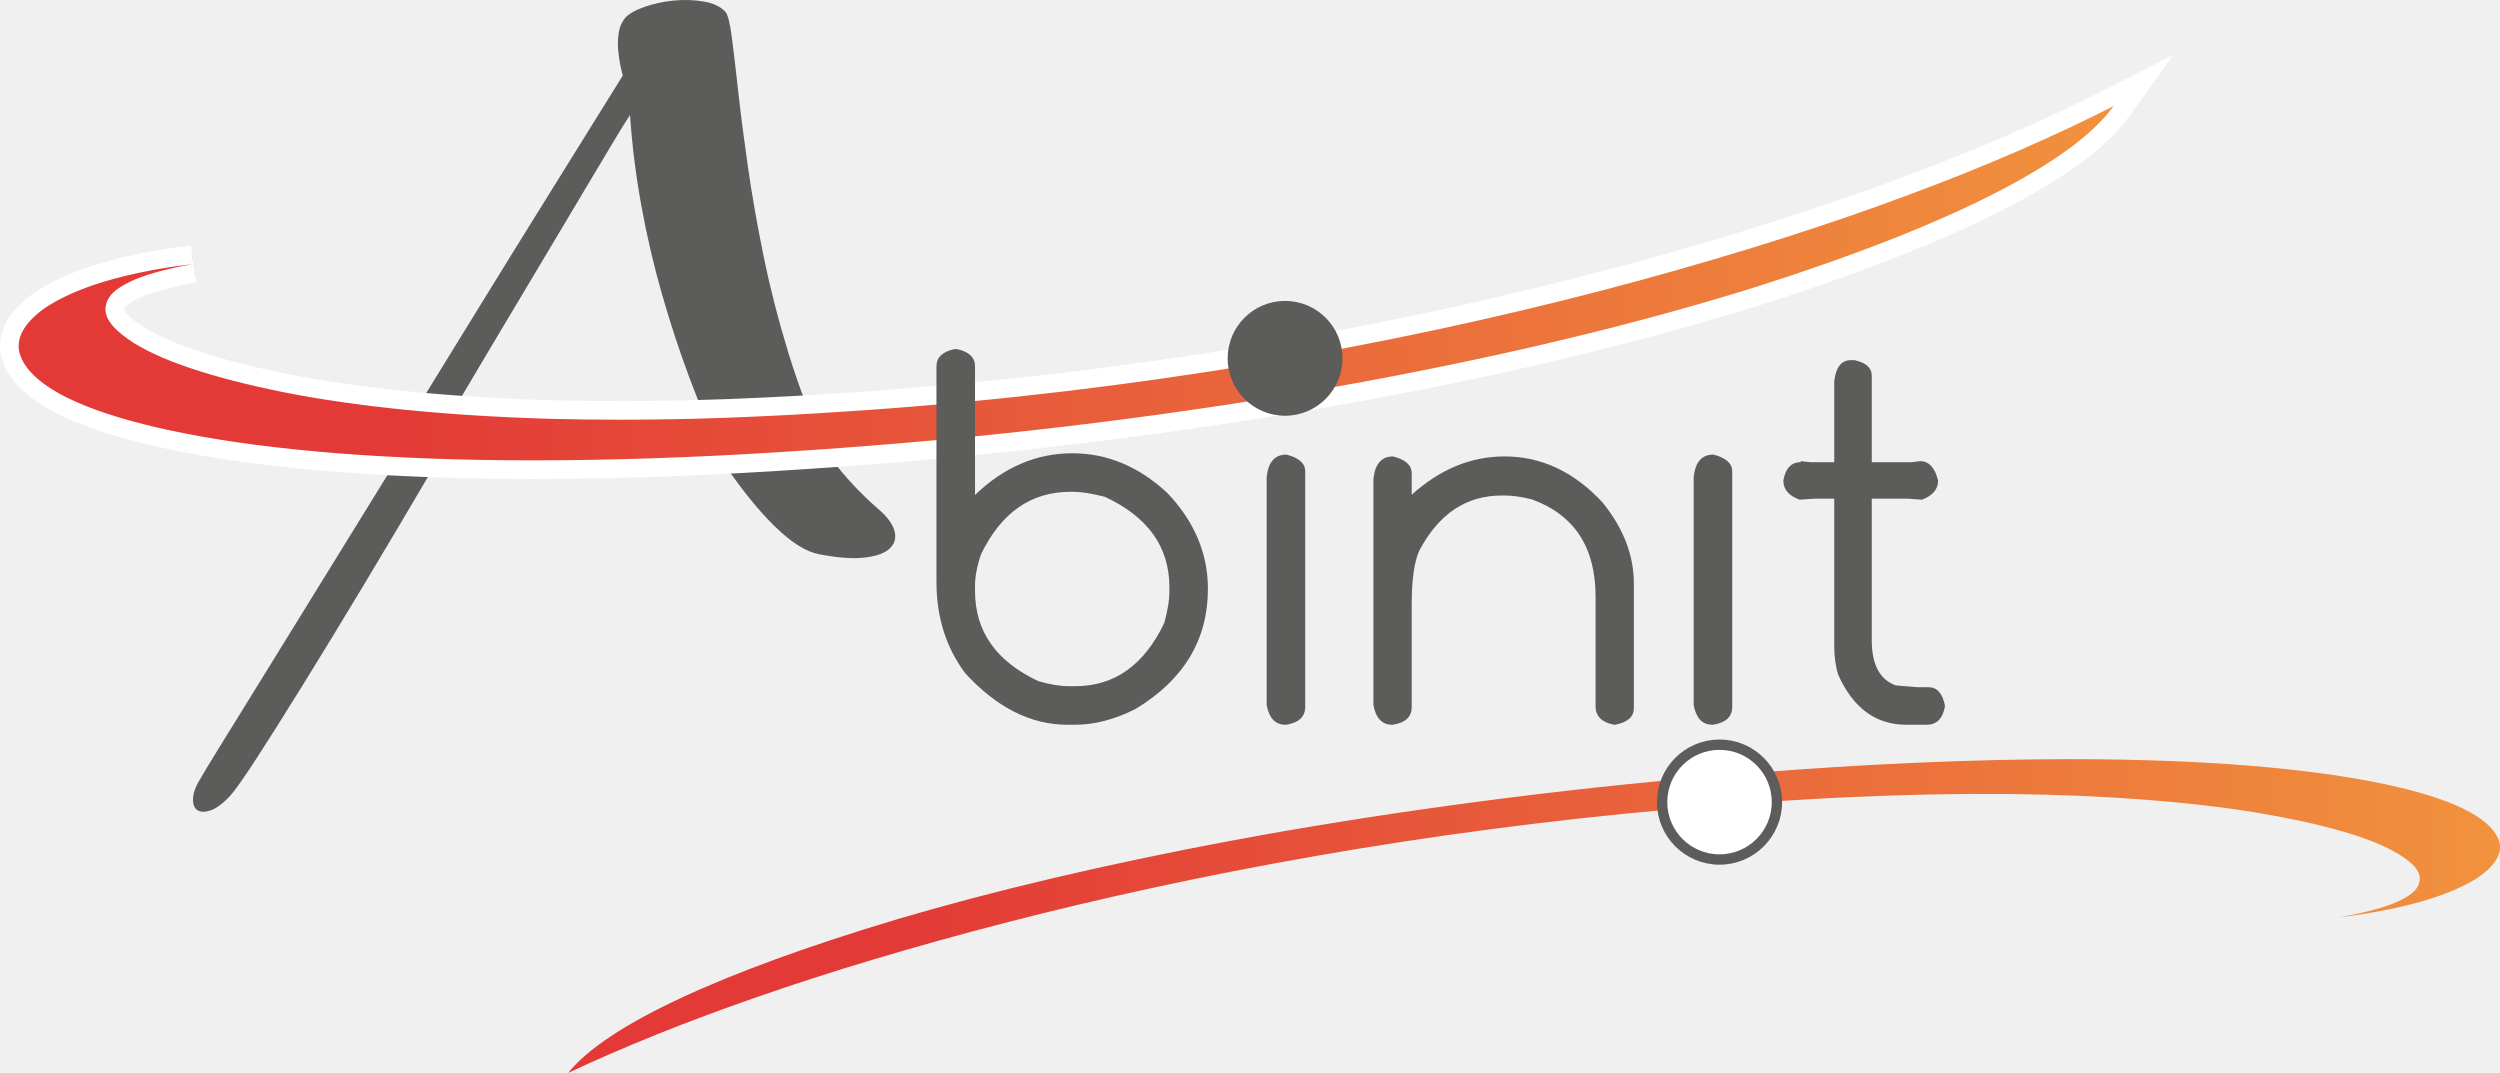
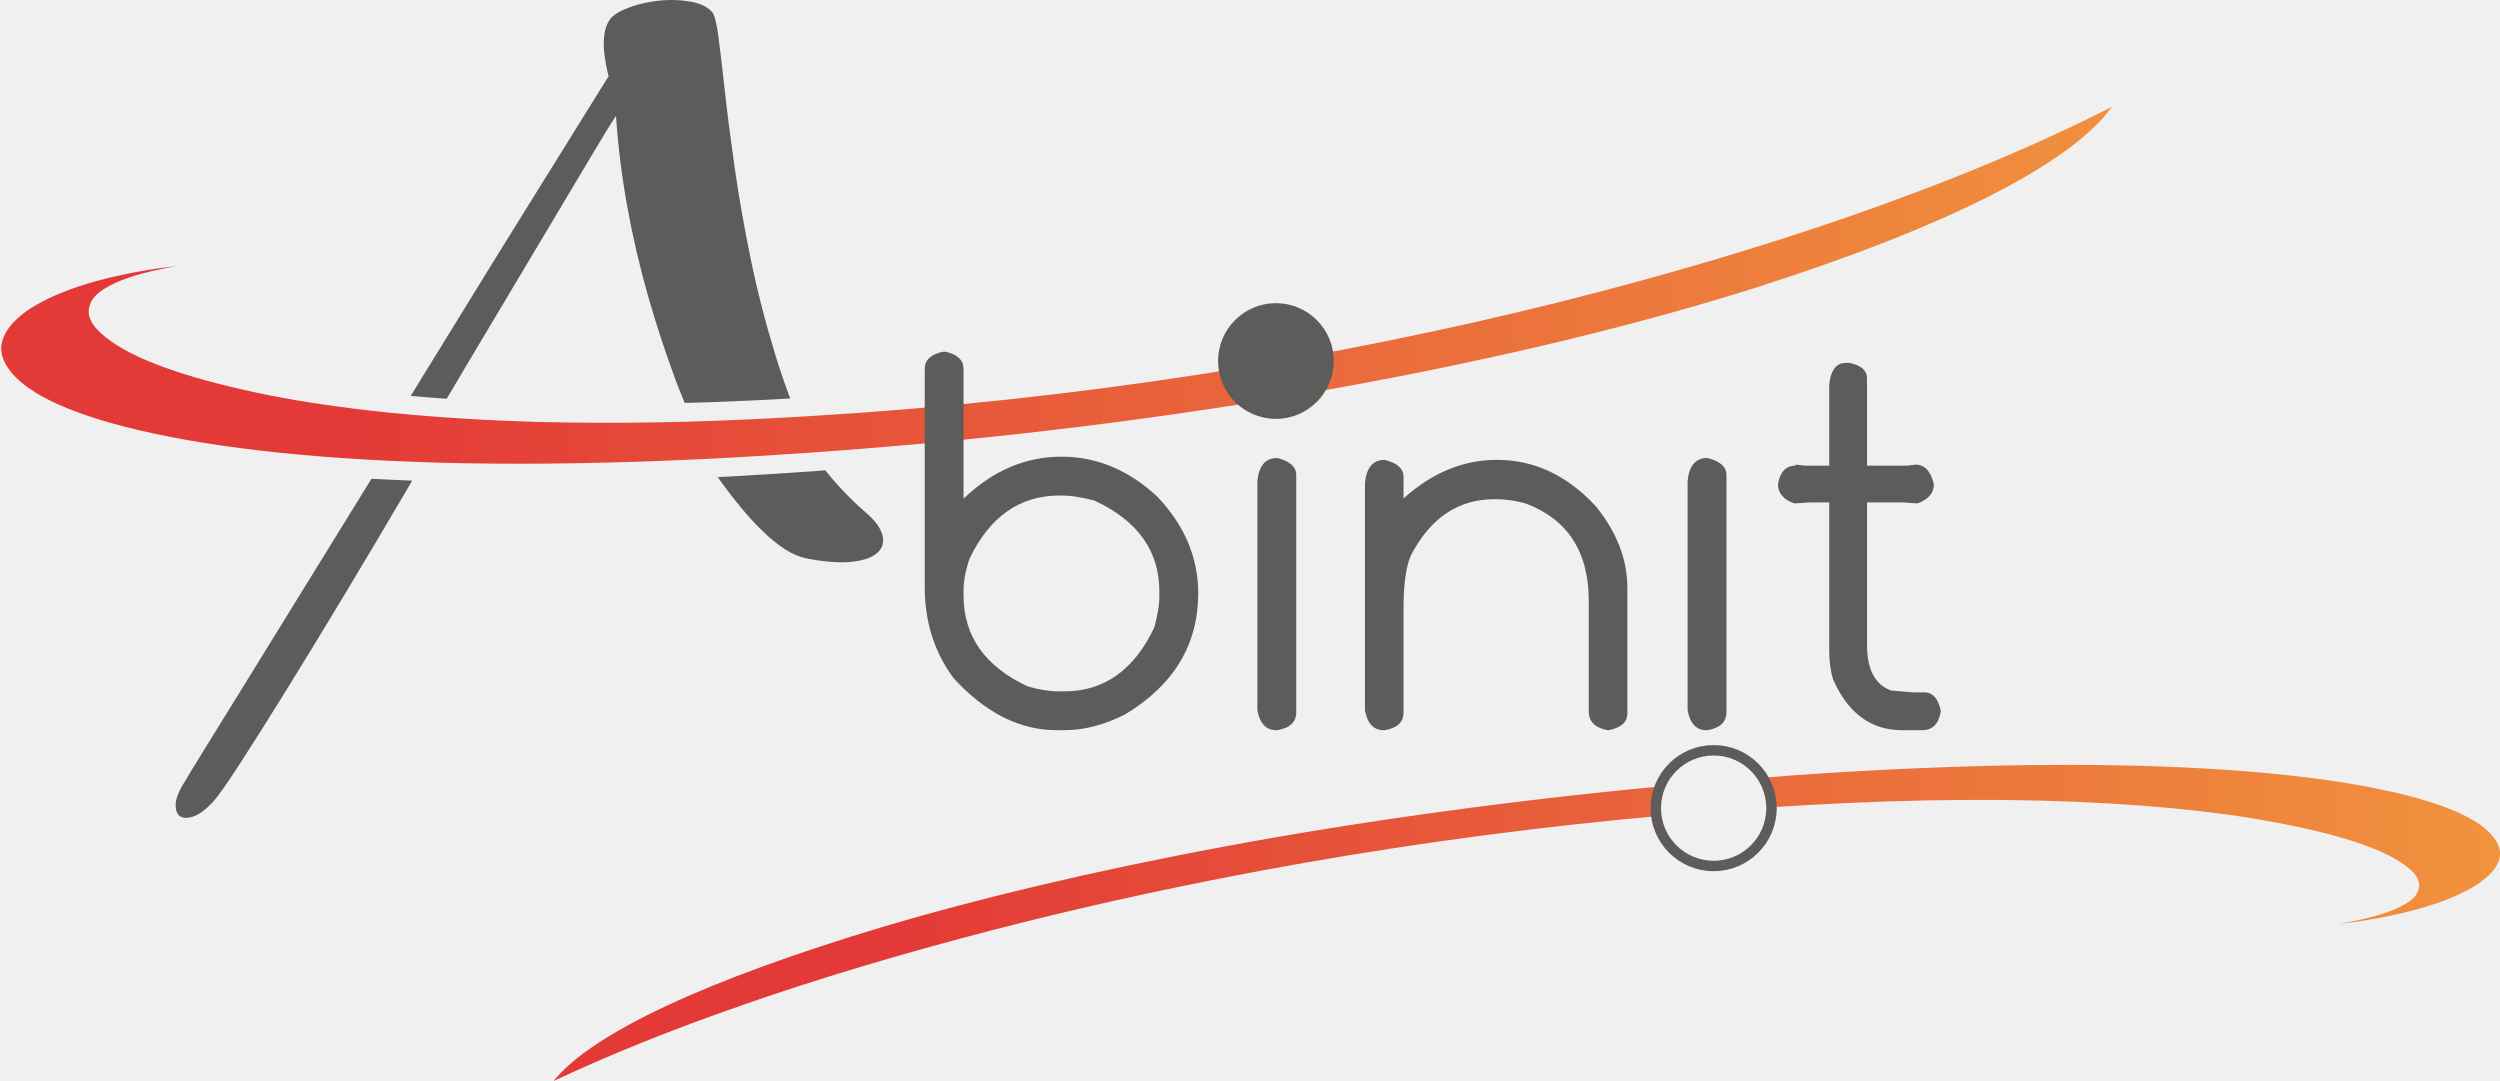
- <svg xmlns="http://www.w3.org/2000/svg" id="svg2" version="1.1" width="302.094" height="129.646" xml:space="preserve">
+ <svg xmlns="http://www.w3.org/2000/svg" id="svg2" version="1.1" width="299.84" height="129.645" xml:space="preserve">
  <defs id="defs6">
    <clipPath clipPathUnits="userSpaceOnUse" id="clipPath16">
      <path d="m 361.261,399.102 c -1.861,-0.081 -3.496,-0.166 -5.614,-0.286 v 0 l -2.447,-0.15 -2.862,-0.191 c -3.761,-0.262 -7.473,-0.558 -11.278,-0.904 v 0 c -15.212,-1.367 -30.658,-3.527 -43.576,-5.94 v 0 c -13.014,-2.419 -23.79,-5.046 -32.578,-7.639 v 0 c -17.37,-5.194 -28.241,-10.35 -31.852,-14.866 v 0 c 5.26,2.461 11.249,4.909 18.3,7.345 v 0 c 6.961,2.432 14.99,4.846 23.951,7.165 v 0 c 8.957,2.315 19.034,4.538 29.987,6.453 v 0 c 10.938,1.919 22.739,3.485 34.438,4.518 v 0 c 2.91,0.26 5.878,0.491 8.704,0.683 v 0 l 2.063,0.137 2.441,0.146 c 1.111,0.062 2.697,0.152 3.993,0.21 v 0 c 5.444,0.251 10.59,0.343 15.394,0.302 v 0 c 9.54,-0.106 17.617,-0.758 23.907,-1.791 v 0 c 6.226,-1.044 11.171,-2.393 13.841,-4.059 v 0 c 1.323,-0.832 2.241,-1.73 1.912,-2.745 v 0 c -0.126,-0.503 -0.542,-1.036 -1.662,-1.602 v 0 c -1.049,-0.559 -2.92,-1.177 -6.084,-1.716 v 0 c 3.485,0.388 6.664,1.099 8.761,1.762 v 0 c 2.117,0.674 3.474,1.335 4.508,1.969 v 0 c 1.89,1.258 2.478,2.422 2.249,3.488 v 0 c -0.571,2.123 -3.831,3.961 -9.847,5.37 v 0 c -5.988,1.405 -14.724,2.423 -26.707,2.648 v 0 c -1.583,0.031 -3.223,0.047 -4.916,0.047 v 0 c -4.671,0 -9.732,-0.119 -15.026,-0.354" id="path18" />
    </clipPath>
    <linearGradient x1="0" y1="0" x2="1" y2="0" gradientUnits="userSpaceOnUse" gradientTransform="matrix(-186.7495,0,0,186.7495,417.804,384.2909)" spreadMethod="pad" id="linearGradient24">
      <stop style="stop-opacity:1;stop-color:#f1923d" offset="0" id="stop26" />
      <stop style="stop-opacity:1;stop-color:#e9643b" offset="0.432" id="stop28" />
      <stop style="stop-opacity:1;stop-color:#e9643b" offset="0.432" id="stop30" />
      <stop style="stop-opacity:1;stop-color:#e33a37" offset="0.828" id="stop32" />
      <stop style="stop-opacity:1;stop-color:#e33a37" offset="1" id="stop34" />
    </linearGradient>
    <clipPath clipPathUnits="userSpaceOnUse" id="clipPath42">
      <path d="M 0,841.89 H 595.28 V 0 H 0 Z" id="path44" />
    </clipPath>
    <clipPath clipPathUnits="userSpaceOnUse" id="clipPath54">
      <path d="m 380.041,463.387 c -6.049,-3.07 -12.494,-5.861 -19.708,-8.532 v 0 c -7.647,-2.865 -16.348,-5.635 -25.859,-8.234 v 0 c -10.379,-2.832 -21.285,-5.279 -32.415,-7.276 v 0 c -12.011,-2.162 -24.893,-3.845 -37.257,-4.866 v 0 c -3.122,-0.261 -6.29,-0.489 -9.419,-0.677 v 0 l -2.233,-0.128 -2.691,-0.139 c -1.2,-0.056 -2.889,-0.135 -4.276,-0.182 v 0 c -3.414,-0.122 -6.824,-0.184 -10.133,-0.184 v 0 c -2.192,0 -4.385,0.027 -6.515,0.08 v 0 c -9.852,0.277 -18.778,1.162 -25.811,2.559 v 0 c -7.011,1.417 -12.1,3.146 -14.713,4.997 v 0 c -2.022,1.441 -1.822,2.143 -1.743,2.428 v 0 c 0.036,0.161 0.144,0.653 1.364,1.323 v 0 c 0.859,0.499 2.649,1.228 6.293,1.864 v 0 l -0.252,1.781 c -3.407,-0.369 -7.027,-1.126 -9.689,-2.024 v 0 c -2.069,-0.703 -3.684,-1.469 -5.115,-2.43 v 0 c -2.189,-1.596 -3.119,-3.307 -2.755,-5.124 v 0 c 0.735,-2.973 4.559,-5.435 11.366,-7.315 v 0 c 7.244,-2.005 17.075,-3.247 29.217,-3.692 v 0 c 3.102,-0.117 6.438,-0.176 9.917,-0.176 v 0 c 3.767,0 7.733,0.069 11.79,0.207 v 0 c 2.023,0.065 3.8,0.141 6.109,0.25 v 0 l 2.659,0.14 3.109,0.183 c 4.156,0.257 8.166,0.552 12.253,0.902 v 0 c 15.902,1.343 32.715,3.635 47.342,6.454 v 0 c 13.037,2.5 24.946,5.43 35.398,8.712 v 0 c 18.775,5.973 30.844,12.118 34.905,17.771 v 0 l 2.155,2.999 z" id="path56" />
    </clipPath>
    <linearGradient x1="0" y1="0" x2="1" y2="0" gradientUnits="userSpaceOnUse" gradientTransform="matrix(-206.2973,0,0,206.2973,383.334,446.2484)" spreadMethod="pad" id="linearGradient62">
      <stop style="stop-opacity:1;stop-color:#f1923d" offset="0" id="stop64" />
      <stop style="stop-opacity:1;stop-color:#e9643b" offset="0.432" id="stop66" />
      <stop style="stop-opacity:1;stop-color:#e9643b" offset="0.432" id="stop68" />
      <stop style="stop-opacity:1;stop-color:#e33a37" offset="0.828" id="stop70" />
      <stop style="stop-opacity:1;stop-color:#e33a37" offset="1" id="stop72" />
    </linearGradient>
    <clipPath clipPathUnits="userSpaceOnUse" id="clipPath80">
      <path d="M 0,841.89 H 595.28 V 0 H 0 Z" id="path82" />
    </clipPath>
  </defs>
-   <g id="g10" transform="matrix(1.25,0,0,-1.25,-220.1604,591.0531)">
+   <g id="g10" transform="matrix(1.25,0,0,-1.25,-222.4142,591.0526)">
    <g id="g12">
      <g id="g14" clip-path="url(#clipPath16)">
        <g id="g20">
          <g id="g22">
-             <path d="m 361.261,399.102 c -1.861,-0.081 -3.496,-0.166 -5.614,-0.286 v 0 l -2.447,-0.15 -2.862,-0.191 c -3.761,-0.262 -7.473,-0.558 -11.278,-0.904 v 0 c -15.212,-1.367 -30.658,-3.527 -43.576,-5.94 v 0 c -13.014,-2.419 -23.79,-5.046 -32.578,-7.639 v 0 c -17.37,-5.194 -28.241,-10.35 -31.852,-14.866 v 0 c 5.26,2.461 11.249,4.909 18.3,7.345 v 0 c 6.961,2.432 14.99,4.846 23.951,7.165 v 0 c 8.957,2.315 19.034,4.538 29.987,6.453 v 0 c 10.938,1.919 22.739,3.485 34.438,4.518 v 0 c 2.91,0.26 5.878,0.491 8.704,0.683 v 0 l 2.063,0.137 2.441,0.146 c 1.111,0.062 2.697,0.152 3.993,0.21 v 0 c 5.444,0.251 10.59,0.343 15.394,0.302 v 0 c 9.54,-0.106 17.617,-0.758 23.907,-1.791 v 0 c 6.226,-1.044 11.171,-2.393 13.841,-4.059 v 0 c 1.323,-0.832 2.241,-1.73 1.912,-2.745 v 0 c -0.126,-0.503 -0.542,-1.036 -1.662,-1.602 v 0 c -1.049,-0.559 -2.92,-1.177 -6.084,-1.716 v 0 c 3.485,0.388 6.664,1.099 8.761,1.762 v 0 c 2.117,0.674 3.474,1.335 4.508,1.969 v 0 c 1.89,1.258 2.478,2.422 2.249,3.488 v 0 c -0.571,2.123 -3.831,3.961 -9.847,5.37 v 0 c -5.988,1.405 -14.724,2.423 -26.707,2.648 v 0 c -1.583,0.031 -3.223,0.047 -4.916,0.047 v 0 c -4.671,0 -9.732,-0.119 -15.026,-0.354" style="fill:url(#linearGradient24);stroke:none" id="path36" />
+             <path id="path36" style="fill:url(#linearGradient24);stroke:none" d="m 376.288,399.456 c -4.671,0 -9.733,-0.118 -15.027,-0.353 -1.861,-0.081 -3.496,-0.166 -5.614,-0.286 l -2.447,-0.15 -2.862,-0.192 c -1.086,-0.076 -2.176,-0.179 -3.258,-0.261 0.508,-0.823 0.808,-1.79 0.823,-2.825 l 0.594,0.039 2.441,0.145 c 1.111,0.062 2.698,0.153 3.994,0.211 5.444,0.251 10.59,0.343 15.394,0.302 9.54,-0.106 17.616,-0.758 23.906,-1.791 6.226,-1.044 11.172,-2.393 13.842,-4.059 1.323,-0.832 2.24,-1.73 1.911,-2.745 -0.126,-0.503 -0.541,-1.036 -1.661,-1.602 -1.049,-0.559 -2.92,-1.177 -6.084,-1.716 3.485,0.388 6.664,1.098 8.761,1.761 2.117,0.674 3.474,1.335 4.508,1.969 1.89,1.258 2.477,2.423 2.248,3.489 -0.571,2.123 -3.831,3.96 -9.847,5.369 -5.988,1.405 -14.723,2.423 -26.706,2.648 -1.583,0.031 -3.223,0.047 -4.916,0.047 z m -39.08,-2.073 c -14.609,-1.372 -29.33,-3.436 -41.723,-5.752 -13.014,-2.419 -23.79,-5.046 -32.578,-7.639 -17.37,-5.194 -28.242,-10.35 -31.853,-14.866 5.26,2.461 11.249,4.909 18.3,7.345 6.961,2.432 14.991,4.845 23.952,7.164 8.957,2.315 19.035,4.538 29.988,6.453 10.667,1.872 22.155,3.4 33.569,4.433 -0.036,0.256 -0.056,0.516 -0.056,0.781 0,0.735 0.143,1.437 0.403,2.08 z" />
          </g>
        </g>
      </g>
    </g>
    <g id="g38">
      <g id="g40" clip-path="url(#clipPath42)">
        <g id="g46" transform="translate(245.9614,428.8261)">
-           <path d="m 0,0 c -1.136,2.349 -2.193,4.835 -3.172,7.459 -0.979,2.623 -1.87,5.334 -2.672,8.134 -0.803,2.799 -1.468,5.657 -1.996,8.575 -0.529,2.916 -0.892,5.824 -1.087,8.722 -0.432,-0.627 -1.273,-1.997 -2.526,-4.112 -1.253,-2.114 -2.799,-4.708 -4.639,-7.782 -1.841,-3.074 -3.897,-6.519 -6.167,-10.336 -2.271,-3.818 -4.602,-7.743 -6.989,-11.776 m 1.243,-0.187 c -2.272,-3.877 -4.484,-7.606 -6.637,-11.189 -2.154,-3.582 -4.12,-6.813 -5.903,-9.69 -1.781,-2.878 -3.289,-5.266 -4.522,-7.166 -1.233,-1.898 -2.085,-3.102 -2.555,-3.611 -0.665,-0.705 -1.272,-1.155 -1.82,-1.351 -0.548,-0.196 -0.979,-0.196 -1.293,0 -0.312,0.196 -0.459,0.578 -0.44,1.145 0.02,0.568 0.304,1.283 0.852,2.143 0.196,0.353 0.832,1.401 1.908,3.143 1.078,1.742 2.458,3.974 4.141,6.695 1.684,2.722 3.593,5.815 5.726,9.28 2.134,3.465 4.376,7.096 6.725,10.894 m -1.243,-0.164 c 1.448,2.349 2.897,4.698 4.346,7.047 1.449,2.349 2.858,4.64 4.229,6.872 1.37,2.232 2.692,4.375 3.964,6.431 1.272,2.055 2.457,3.964 3.554,5.726 2.584,4.15 5.03,8.085 7.341,11.805 -0.197,0.743 -0.333,1.468 -0.411,2.173 -0.079,0.587 -0.079,1.194 0,1.821 0.078,0.625 0.294,1.154 0.646,1.586 0.352,0.39 0.969,0.743 1.85,1.057 0.881,0.312 1.821,0.518 2.819,0.616 0.999,0.098 1.968,0.068 2.907,-0.088 0.94,-0.157 1.645,-0.49 2.115,-0.998 0.235,-0.275 0.44,-1.087 0.617,-2.438 0.175,-1.35 0.381,-3.093 0.616,-5.227 0.235,-2.134 0.548,-4.571 0.94,-7.312 0.391,-2.741 0.9,-5.638 1.527,-8.692 C 4.62,16.151 5.422,13.028 6.401,9.838 7.38,6.646 8.575,3.543 9.984,0.529 m 0.473,-0.75 c 1.331,-1.801 2.878,-3.465 4.64,-4.992 0.822,-0.705 1.331,-1.39 1.527,-2.056 0.195,-0.665 0.059,-1.233 -0.411,-1.703 -0.47,-0.469 -1.283,-0.772 -2.438,-0.91 -1.154,-0.137 -2.633,-0.029 -4.433,0.323 -1.254,0.235 -2.673,1.126 -4.258,2.672 -1.587,1.546 -3.241,3.592 -4.963,6.138" style="fill:#5c5c5b;fill-opacity:1;fill-rule:nonzero;stroke:none" id="path48" />
+           <path id="path48" style="display:inline;fill:#5c5c5b;fill-opacity:1;fill-rule:nonzero;stroke:none" d="M -3.616 44.016 C -3.982 44.016 -4.354 43.998 -4.728 43.961 C -5.726 43.863 -6.666 43.656 -7.547 43.344 C -8.428 43.03 -9.045 42.678 -9.397 42.288 C -9.749 41.856 -9.965 41.327 -10.043 40.702 C -10.122 40.075 -10.122 39.467 -10.043 38.88 C -9.965 38.175 -9.829 37.451 -9.632 36.708 C -11.943 32.988 -14.39 29.052 -16.974 24.902 C -18.071 23.14 -19.255 21.232 -20.527 19.177 C -21.799 17.121 -23.121 14.978 -24.491 12.746 C -25.831 10.564 -27.211 8.322 -28.625 6.029 C -27.495 5.928 -26.343 5.837 -25.171 5.755 C -24.204 7.383 -23.206 9.071 -22.26 10.661 C -19.99 14.478 -17.934 17.923 -16.093 20.997 C -14.253 24.071 -12.706 26.665 -11.453 28.779 C -10.2 30.894 -9.359 32.264 -8.927 32.891 C -8.732 29.993 -8.368 27.085 -7.839 24.169 C -7.311 21.251 -6.647 18.393 -5.844 15.594 C -5.042 12.794 -4.151 10.083 -3.172 7.46 C -2.904 6.74 -2.615 6.057 -2.335 5.358 C -1.492 5.381 -0.652 5.397 0.193 5.427 C 1.551 5.474 3.203 5.551 4.395 5.607 L 4.495 5.61 L 7.131 5.746 L 7.789 5.783 C 7.289 7.12 6.821 8.468 6.401 9.838 C 5.422 13.028 4.619 16.151 3.993 19.205 C 3.366 22.259 2.858 25.156 2.467 27.897 C 2.075 30.638 1.761 33.076 1.526 35.21 C 1.291 37.344 1.086 39.086 0.911 40.436 C 0.734 41.787 0.528 42.6 0.293 42.875 C -0.177 43.383 -0.881 43.715 -1.821 43.872 C -2.29 43.95 -2.767 43.997 -3.252 44.011 C -3.373 44.015 -3.494 44.016 -3.616 44.016 z M 11.157 -1.114 C 9.241 -1.253 7.321 -1.384 5.37 -1.504 L 2.253 -1.687 L 0.836 -1.762 C 2.301 -3.832 3.719 -5.557 5.084 -6.887 C 6.669 -8.433 8.088 -9.324 9.342 -9.559 C 11.142 -9.911 12.621 -10.018 13.775 -9.881 C 14.93 -9.743 15.742 -9.44 16.212 -8.971 C 16.682 -8.501 16.818 -7.933 16.623 -7.268 C 16.427 -6.602 15.919 -5.917 15.097 -5.212 C 13.632 -3.943 12.325 -2.573 11.157 -1.114 z M -32.388 -1.92 C -34.524 -5.374 -36.593 -8.728 -38.549 -11.903 C -40.682 -15.368 -42.59 -18.462 -44.274 -21.184 C -45.957 -23.905 -47.336 -26.136 -48.414 -27.878 C -49.49 -29.62 -50.128 -30.668 -50.324 -31.021 C -50.872 -31.881 -51.155 -32.596 -51.175 -33.164 C -51.194 -33.731 -51.047 -34.113 -50.735 -34.309 C -50.421 -34.505 -49.991 -34.505 -49.443 -34.309 C -48.895 -34.113 -48.287 -33.664 -47.622 -32.959 C -47.152 -32.45 -46.301 -31.246 -45.068 -29.348 C -43.835 -27.448 -42.327 -25.059 -40.546 -22.181 C -38.763 -19.304 -36.797 -16.074 -34.643 -12.492 C -32.643 -9.164 -30.58 -5.682 -28.478 -2.101 C -29.811 -2.051 -31.111 -1.989 -32.388 -1.92 z " />
        </g>
      </g>
    </g>
-     <g id="g50">
+     <g id="g50" transform="translate(0.120317,0.007032)">
      <g id="g52" clip-path="url(#clipPath54)">
        <g id="g58">
          <g id="g60">
-             <path d="m 380.041,463.387 c -6.049,-3.07 -12.494,-5.861 -19.708,-8.532 v 0 c -7.647,-2.865 -16.348,-5.635 -25.859,-8.234 v 0 c -10.379,-2.832 -21.285,-5.279 -32.415,-7.276 v 0 c -12.011,-2.162 -24.893,-3.845 -37.257,-4.866 v 0 c -3.122,-0.261 -6.29,-0.489 -9.419,-0.677 v 0 l -2.233,-0.128 -2.691,-0.139 c -1.2,-0.056 -2.889,-0.135 -4.276,-0.182 v 0 c -3.414,-0.122 -6.824,-0.184 -10.133,-0.184 v 0 c -2.192,0 -4.385,0.027 -6.515,0.08 v 0 c -9.852,0.277 -18.778,1.162 -25.811,2.559 v 0 c -7.011,1.417 -12.1,3.146 -14.713,4.997 v 0 c -2.022,1.441 -1.822,2.143 -1.743,2.428 v 0 c 0.036,0.161 0.144,0.653 1.364,1.323 v 0 c 0.859,0.499 2.649,1.228 6.293,1.864 v 0 l -0.252,1.781 c -3.407,-0.369 -7.027,-1.126 -9.689,-2.024 v 0 c -2.069,-0.703 -3.684,-1.469 -5.115,-2.43 v 0 c -2.189,-1.596 -3.119,-3.307 -2.755,-5.124 v 0 c 0.735,-2.973 4.559,-5.435 11.366,-7.315 v 0 c 7.244,-2.005 17.075,-3.247 29.217,-3.692 v 0 c 3.102,-0.117 6.438,-0.176 9.917,-0.176 v 0 c 3.767,0 7.733,0.069 11.79,0.207 v 0 c 2.023,0.065 3.8,0.141 6.109,0.25 v 0 l 2.659,0.14 3.109,0.183 c 4.156,0.257 8.166,0.552 12.253,0.902 v 0 c 15.902,1.343 32.715,3.635 47.342,6.454 v 0 c 13.037,2.5 24.946,5.43 35.398,8.712 v 0 c 18.775,5.973 30.844,12.118 34.905,17.771 v 0 l 2.155,2.999 z" style="fill:url(#linearGradient62);stroke:none" id="path74" />
+             <path id="path74" style="display:inline;fill:url(#linearGradient62);stroke:none" d="m 380.447,462.584 c -5.687,-2.887 -12.167,-5.745 -19.8,-8.572 -7.534,-2.823 -16.23,-5.607 -25.936,-8.259 -9.702,-2.647 -20.621,-5.163 -32.494,-7.292 -11.856,-2.135 -24.652,-3.829 -37.342,-4.878 -3.155,-0.265 -6.375,-0.494 -9.441,-0.678 l -2.237,-0.13 -2.648,-0.136 c -1.205,-0.057 -2.926,-0.138 -4.333,-0.186 -3.505,-0.125 -6.896,-0.184 -10.164,-0.184 -2.239,0 -4.421,0.028 -6.542,0.081 -10.355,0.291 -19.128,1.22 -25.964,2.577 -6.766,1.368 -12.146,3.084 -15.058,5.145 -1.442,1.03 -2.446,2.133 -2.098,3.355 0.132,0.605 0.58,1.244 1.791,1.909 1.134,0.658 3.16,1.373 6.591,1.972 -3.78,-0.41 -7.226,-1.216 -9.497,-1.983 -2.291,-0.779 -3.76,-1.556 -4.877,-2.305 -2.041,-1.489 -2.669,-2.886 -2.411,-4.181 0.638,-2.578 4.193,-4.856 10.734,-6.664 6.512,-1.802 16.003,-3.183 29.011,-3.659 3.104,-0.117 6.412,-0.175 9.881,-0.175 3.754,0 7.694,0.069 11.761,0.206 2.019,0.066 3.792,0.142 6.091,0.25 l 2.656,0.139 3.105,0.183 c 4.08,0.252 8.106,0.547 12.234,0.9 16.5,1.393 33.246,3.743 47.247,6.442 14.105,2.705 25.778,5.697 35.295,8.684 18.809,5.986 30.565,12.037 34.445,17.439 z" />
          </g>
        </g>
      </g>
    </g>
    <g id="g76">
      <g id="g78" clip-path="url(#clipPath80)">
-         <g id="g84" transform="translate(386.2189,467.5317)">
-           <path d="m 0,0 -6.585,-3.343 c -6.017,-3.053 -12.431,-5.83 -19.611,-8.489 -7.629,-2.858 -16.303,-5.62 -25.785,-8.211 -10.356,-2.824 -21.236,-5.266 -32.338,-7.257 -11.978,-2.157 -24.832,-3.836 -37.172,-4.856 -3.103,-0.26 -6.266,-0.487 -9.4,-0.675 l -2.235,-0.129 -2.636,-0.136 -0.1,-0.004 c -1.192,-0.056 -2.844,-0.133 -4.202,-0.18 -3.406,-0.121 -6.804,-0.183 -10.103,-0.183 -2.186,0 -4.372,0.027 -6.497,0.081 -9.796,0.275 -18.671,1.154 -25.659,2.541 -8.697,1.759 -12.614,3.609 -14.368,4.851 -1.333,0.951 -1.407,1.397 -1.408,1.402 l 0.016,0.053 0.012,0.044 c 0.015,0.066 0.211,0.338 0.899,0.716 0.833,0.484 2.519,1.164 6.032,1.777 l -0.503,3.562 c -3.52,-0.382 -7.12,-1.134 -9.877,-2.065 -2.149,-0.731 -3.832,-1.53 -5.303,-2.516 l -0.03,-0.019 -0.028,-0.022 c -2.497,-1.821 -3.545,-3.835 -3.116,-5.987 l 0.008,-0.04 0.01,-0.04 c 0.83,-3.359 4.756,-5.965 12.001,-7.967 7.31,-2.023 17.21,-3.276 29.425,-3.723 3.111,-0.118 6.458,-0.177 9.947,-0.177 3.779,0 7.757,0.07 11.822,0.207 2.121,0.07 3.979,0.151 6.115,0.251 l 2.665,0.141 3.116,0.183 c 4.148,0.256 8.163,0.551 12.281,0.903 15.932,1.346 32.779,3.643 47.435,6.467 13.067,2.506 25.01,5.445 35.494,8.736 13.228,4.209 30.096,10.766 35.369,18.106 z m -5.771,-4.948 c -3.88,-5.402 -15.637,-11.453 -34.446,-17.439 -9.517,-2.987 -21.191,-5.98 -35.296,-8.685 -14.001,-2.699 -30.747,-5.048 -47.247,-6.441 -4.128,-0.353 -8.154,-0.648 -12.234,-0.9 l -3.105,-0.183 -2.655,-0.14 c -2.299,-0.108 -4.072,-0.184 -6.091,-0.25 -4.067,-0.137 -8.007,-0.206 -11.761,-0.206 -3.469,0 -6.778,0.059 -9.882,0.176 -13.008,0.476 -22.499,1.857 -29.011,3.659 -6.541,1.808 -10.095,4.086 -10.733,6.664 -0.258,1.295 0.37,2.692 2.411,4.181 1.117,0.749 2.585,1.526 4.876,2.305 2.271,0.767 5.716,1.572 9.496,1.982 -3.431,-0.599 -5.456,-1.314 -6.59,-1.972 -1.211,-0.665 -1.658,-1.304 -1.79,-1.909 -0.348,-1.222 0.656,-2.324 2.098,-3.354 2.912,-2.061 8.292,-3.778 15.058,-5.146 6.836,-1.357 15.609,-2.285 25.964,-2.576 2.121,-0.053 4.303,-0.081 6.542,-0.081 3.268,0 6.659,0.059 10.164,0.184 1.407,0.048 3.128,0.129 4.333,0.186 l 2.648,0.136 2.238,0.129 c 3.066,0.184 6.286,0.413 9.441,0.678 12.69,1.049 25.486,2.743 37.342,4.878 11.873,2.129 22.792,4.646 32.494,7.293 9.706,2.652 18.402,5.436 25.936,8.259 7.633,2.827 14.113,5.685 19.8,8.572" style="fill:#ffffff;fill-opacity:1;fill-rule:nonzero;stroke:none" id="path86" />
-         </g>
+         <g id="g84" transform="translate(386.2189,467.5317)" />
        <g id="g88" transform="translate(270.3831,416.1951)">
          <path d="m 0,0 v -0.482 c 0,-3.904 2.045,-6.812 6.136,-8.722 1.098,-0.321 2.087,-0.482 2.966,-0.482 h 0.583 c 3.804,0 6.677,2.045 8.621,6.136 0.321,1.234 0.482,2.189 0.482,2.865 v 0.584 c 0,3.887 -2.079,6.794 -6.238,8.722 -1.267,0.32 -2.256,0.481 -2.966,0.481 H 9.204 C 5.401,9.102 2.527,7.09 0.583,3.068 0.194,1.935 0,0.913 0,0 m -2.003,22.895 h 0.279 C -0.575,22.642 0,22.092 0,21.247 V 8.798 c 2.789,2.688 5.924,4.031 9.406,4.031 3.364,0 6.423,-1.276 9.179,-3.828 2.62,-2.755 3.93,-5.849 3.93,-9.28 0,-4.919 -2.333,-8.79 -6.998,-11.612 -2.012,-1.015 -3.955,-1.522 -5.832,-1.522 h -0.76 c -3.533,0 -6.821,1.657 -9.863,4.97 -1.86,2.485 -2.789,5.426 -2.789,8.823 v 20.867 c 0,0.845 0.574,1.395 1.724,1.648" style="fill:#5c5c5b;fill-opacity:1;fill-rule:nonzero;stroke:none" id="path90" />
        </g>
        <g id="g92" transform="translate(300.4789,428.8977)">
          <path d="m 0,0 c 1.217,-0.304 1.825,-0.845 1.825,-1.623 v -22.768 c 0,-0.947 -0.608,-1.522 -1.825,-1.724 h -0.101 c -0.964,0 -1.564,0.634 -1.801,1.901 V -2.181 C -1.749,-0.727 -1.116,0 0,0" style="fill:#5c5c5b;fill-opacity:1;fill-rule:nonzero;stroke:none" id="path94" />
        </g>
        <g id="g96" transform="translate(310.7982,428.7201)">
          <path d="m 0,0 c 1.2,-0.304 1.8,-0.845 1.8,-1.622 v -2.08 C 4.539,-1.234 7.53,0 10.776,0 c 3.567,0 6.727,-1.487 9.482,-4.462 2.012,-2.485 3.018,-5.097 3.018,-7.835 V -24.34 c 0,-0.829 -0.6,-1.361 -1.8,-1.598 h -0.102 c -1.2,0.22 -1.8,0.82 -1.8,1.801 v 10.598 c 0,4.749 -2.045,7.876 -6.136,9.381 -0.997,0.254 -1.885,0.38 -2.662,0.38 H 10.497 C 7.065,-3.778 4.412,-5.553 2.536,-9.102 2.045,-10.184 1.8,-11.917 1.8,-14.3 v -9.939 c 0,-0.93 -0.6,-1.496 -1.8,-1.699 h -0.101 c -0.964,0 -1.564,0.634 -1.801,1.902 V -2.18 C -1.749,-0.727 -1.116,0 0,0" style="fill:#5c5c5b;fill-opacity:1;fill-rule:nonzero;stroke:none" id="path98" />
        </g>
        <g id="g100" transform="translate(341.7562,428.8977)">
          <path d="m 0,0 c 1.217,-0.304 1.826,-0.845 1.826,-1.623 v -22.768 c 0,-0.947 -0.609,-1.522 -1.826,-1.724 h -0.101 c -0.964,0 -1.564,0.634 -1.8,1.901 V -2.181 C -1.75,-0.727 -1.116,0 0,0" style="fill:#5c5c5b;fill-opacity:1;fill-rule:nonzero;stroke:none" id="path102" />
        </g>
        <g id="g104" transform="translate(355.0417,438.0254)">
          <path d="m 0,0 h 0.355 c 1.116,-0.237 1.674,-0.735 1.674,-1.496 v -8.367 h 3.828 l 0.837,0.102 c 0.862,0 1.445,-0.626 1.749,-1.877 0,-0.845 -0.524,-1.462 -1.572,-1.851 l -1.394,0.102 H 2.029 v -13.666 c 0,-2.384 0.777,-3.846 2.332,-4.387 l 2.13,-0.177 H 7.53 c 0.812,0 1.336,-0.592 1.573,-1.775 v -0.076 C 8.9,-34.651 8.308,-35.243 7.328,-35.243 H 5.375 c -2.958,0 -5.155,1.614 -6.592,4.843 -0.253,0.794 -0.38,1.724 -0.38,2.789 v 14.224 h -1.851 l -1.496,-0.102 c -1.048,0.372 -1.572,0.989 -1.572,1.851 0.203,1.183 0.761,1.775 1.673,1.775 v 0.102 l 0.939,-0.102 h 2.307 v 7.809 C -1.445,-0.685 -0.912,0 0,0" style="fill:#5c5c5b;fill-opacity:1;fill-rule:nonzero;stroke:none" id="path106" />
        </g>
        <g id="g108" transform="translate(305.9044,438.2032)">
          <path d="m 0,0 c 0,3.065 -2.485,5.55 -5.55,5.55 -3.065,0 -5.55,-2.485 -5.55,-5.55 0,-3.065 2.485,-5.55 5.55,-5.55 C -2.485,-5.55 0,-3.065 0,0" style="fill:#5c5c5b;fill-opacity:1;fill-rule:nonzero;stroke:none" id="path110" />
        </g>
-         <g id="g112" transform="translate(347.9044,395.3032)">
-           <path d="m 0,0 c 0,3.065 -2.485,5.55 -5.55,5.55 -3.065,0 -5.55,-2.485 -5.55,-5.55 0,-3.065 2.485,-5.55 5.55,-5.55 C -2.485,-5.55 0,-3.065 0,0" style="fill:#ffffff;fill-opacity:1;fill-rule:nonzero;stroke:none" id="path114" />
-         </g>
+         <g id="g112" transform="translate(347.9044,395.3032)" />
        <g id="g116" transform="translate(347.9044,395.3032)">
          <path d="m 0,0 c 0,3.065 -2.485,5.55 -5.55,5.55 -3.065,0 -5.55,-2.485 -5.55,-5.55 0,-3.065 2.485,-5.55 5.55,-5.55 C -2.485,-5.55 0,-3.065 0,0 Z" style="fill:none;stroke:#5d5c5b;stroke-width:1;stroke-linecap:butt;stroke-linejoin:miter;stroke-miterlimit:10;stroke-dasharray:none;stroke-opacity:1" id="path118" />
        </g>
      </g>
    </g>
  </g>
</svg>
